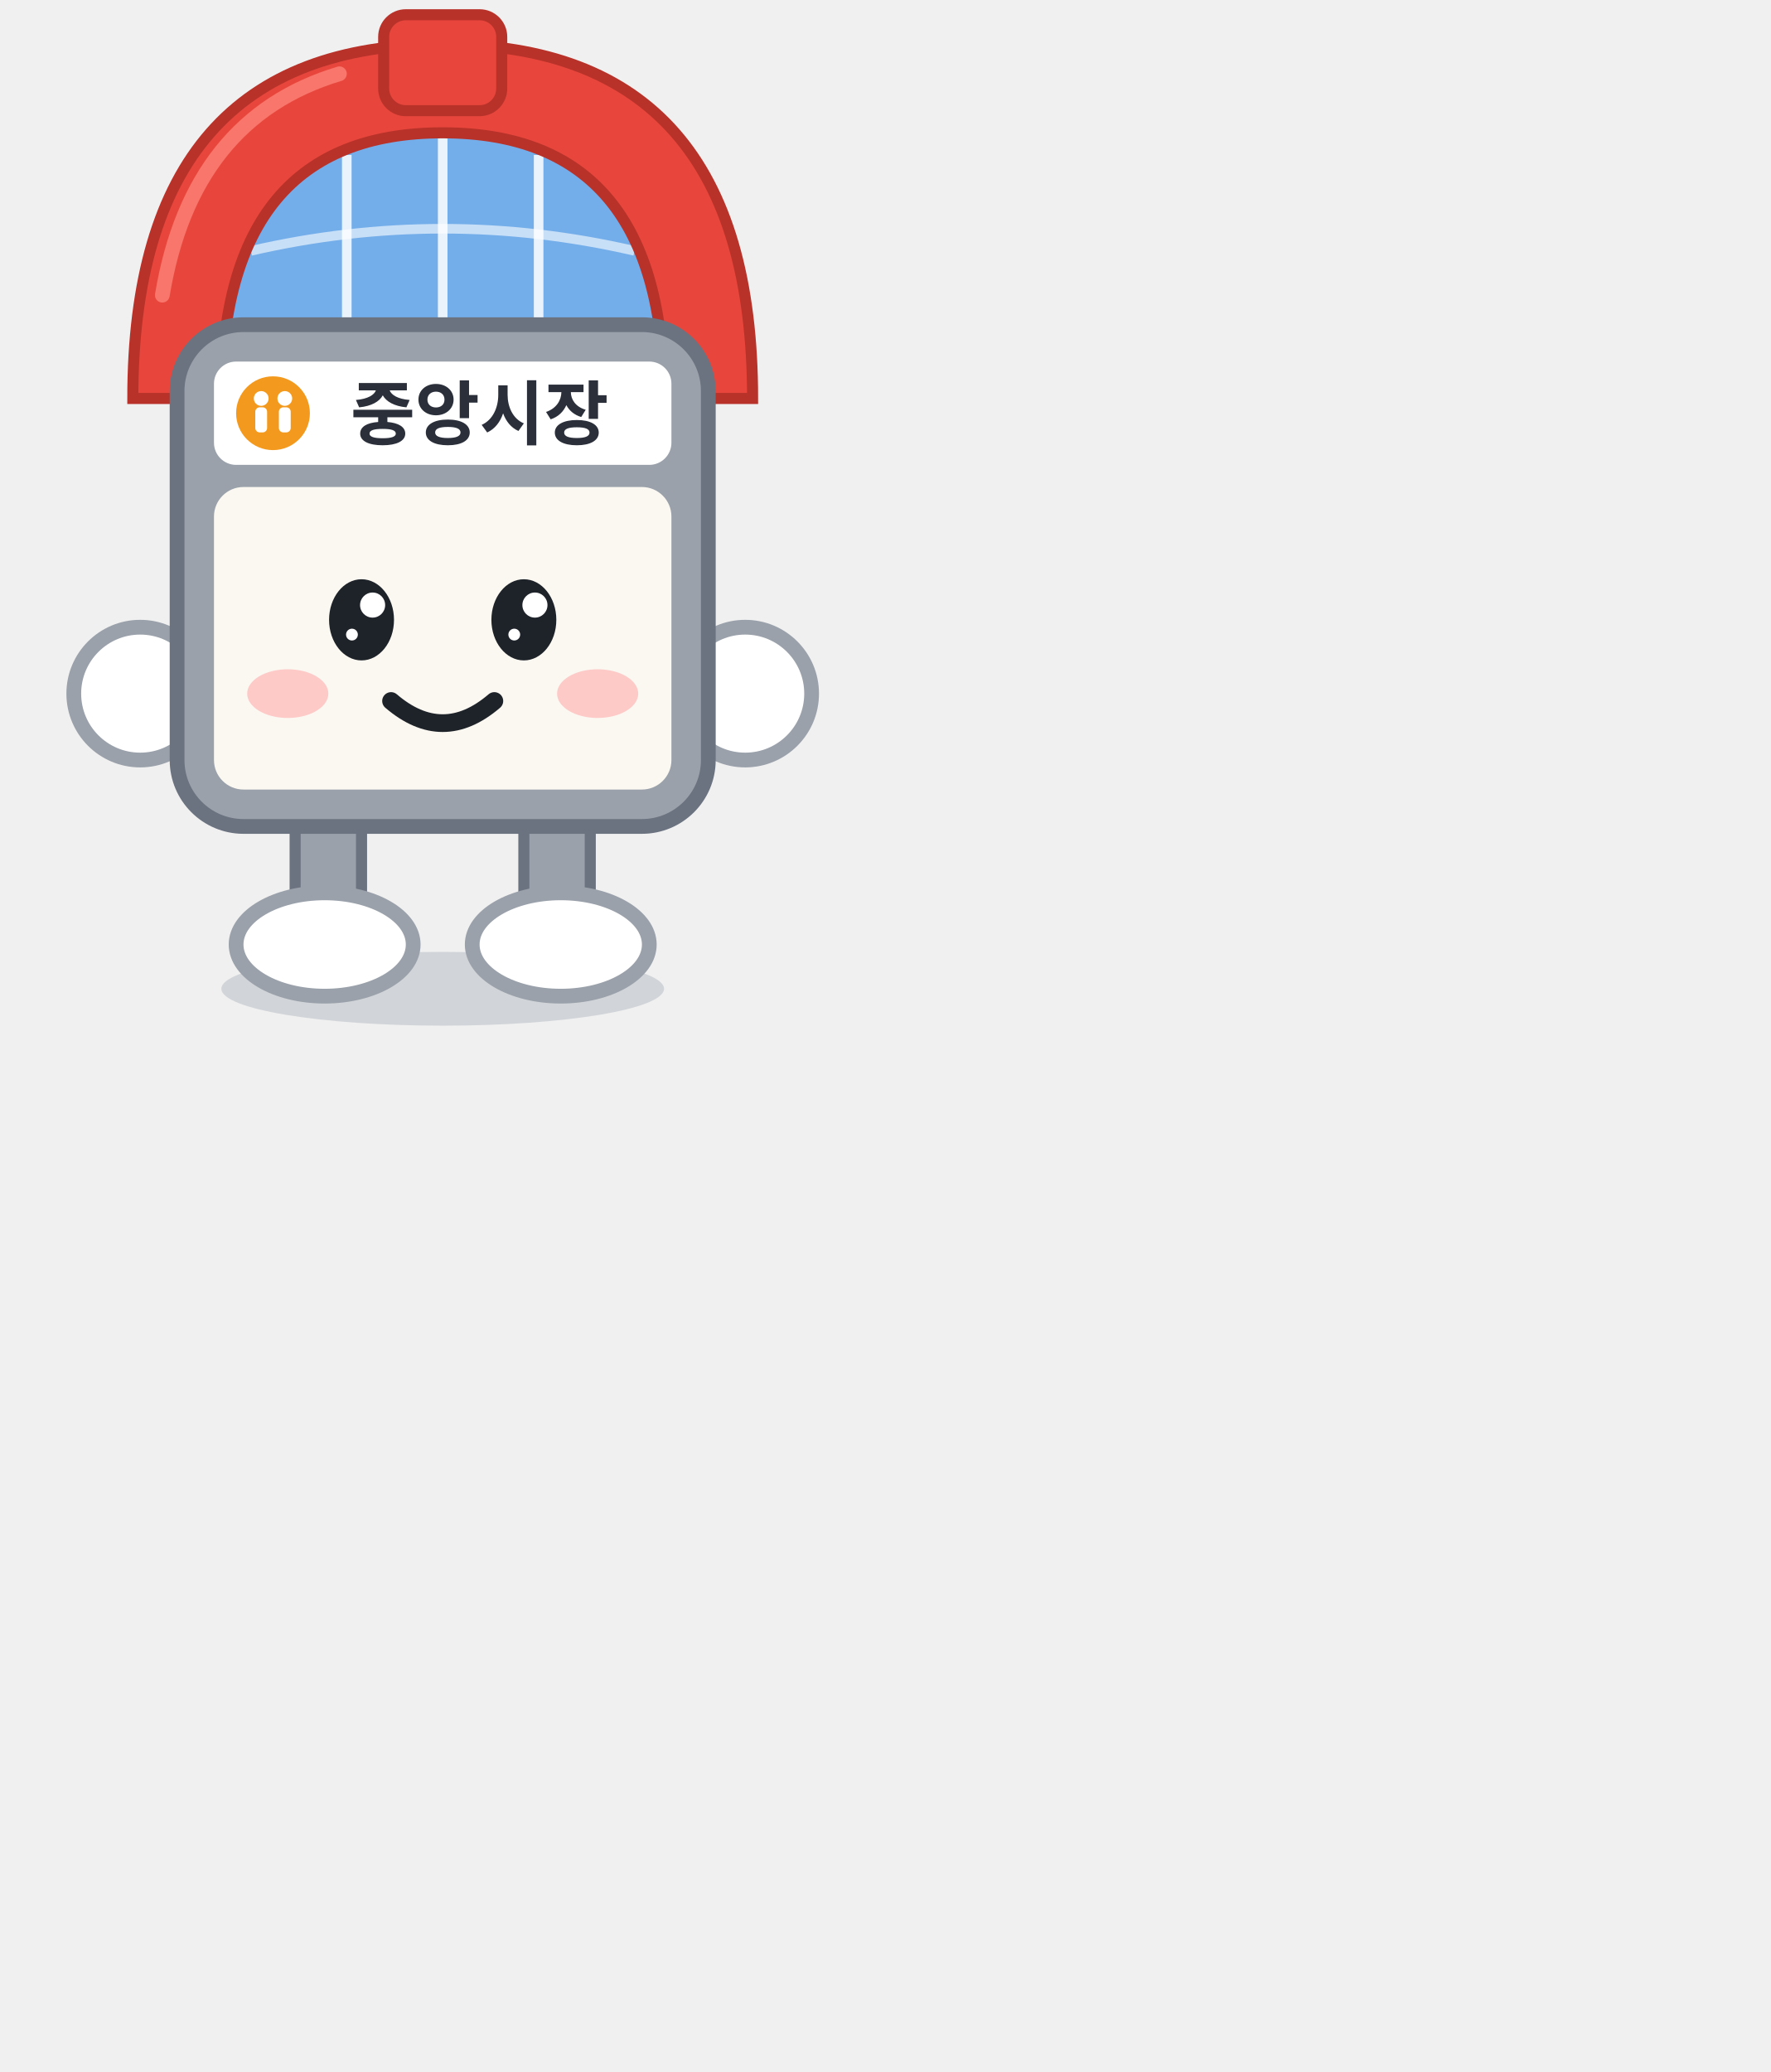
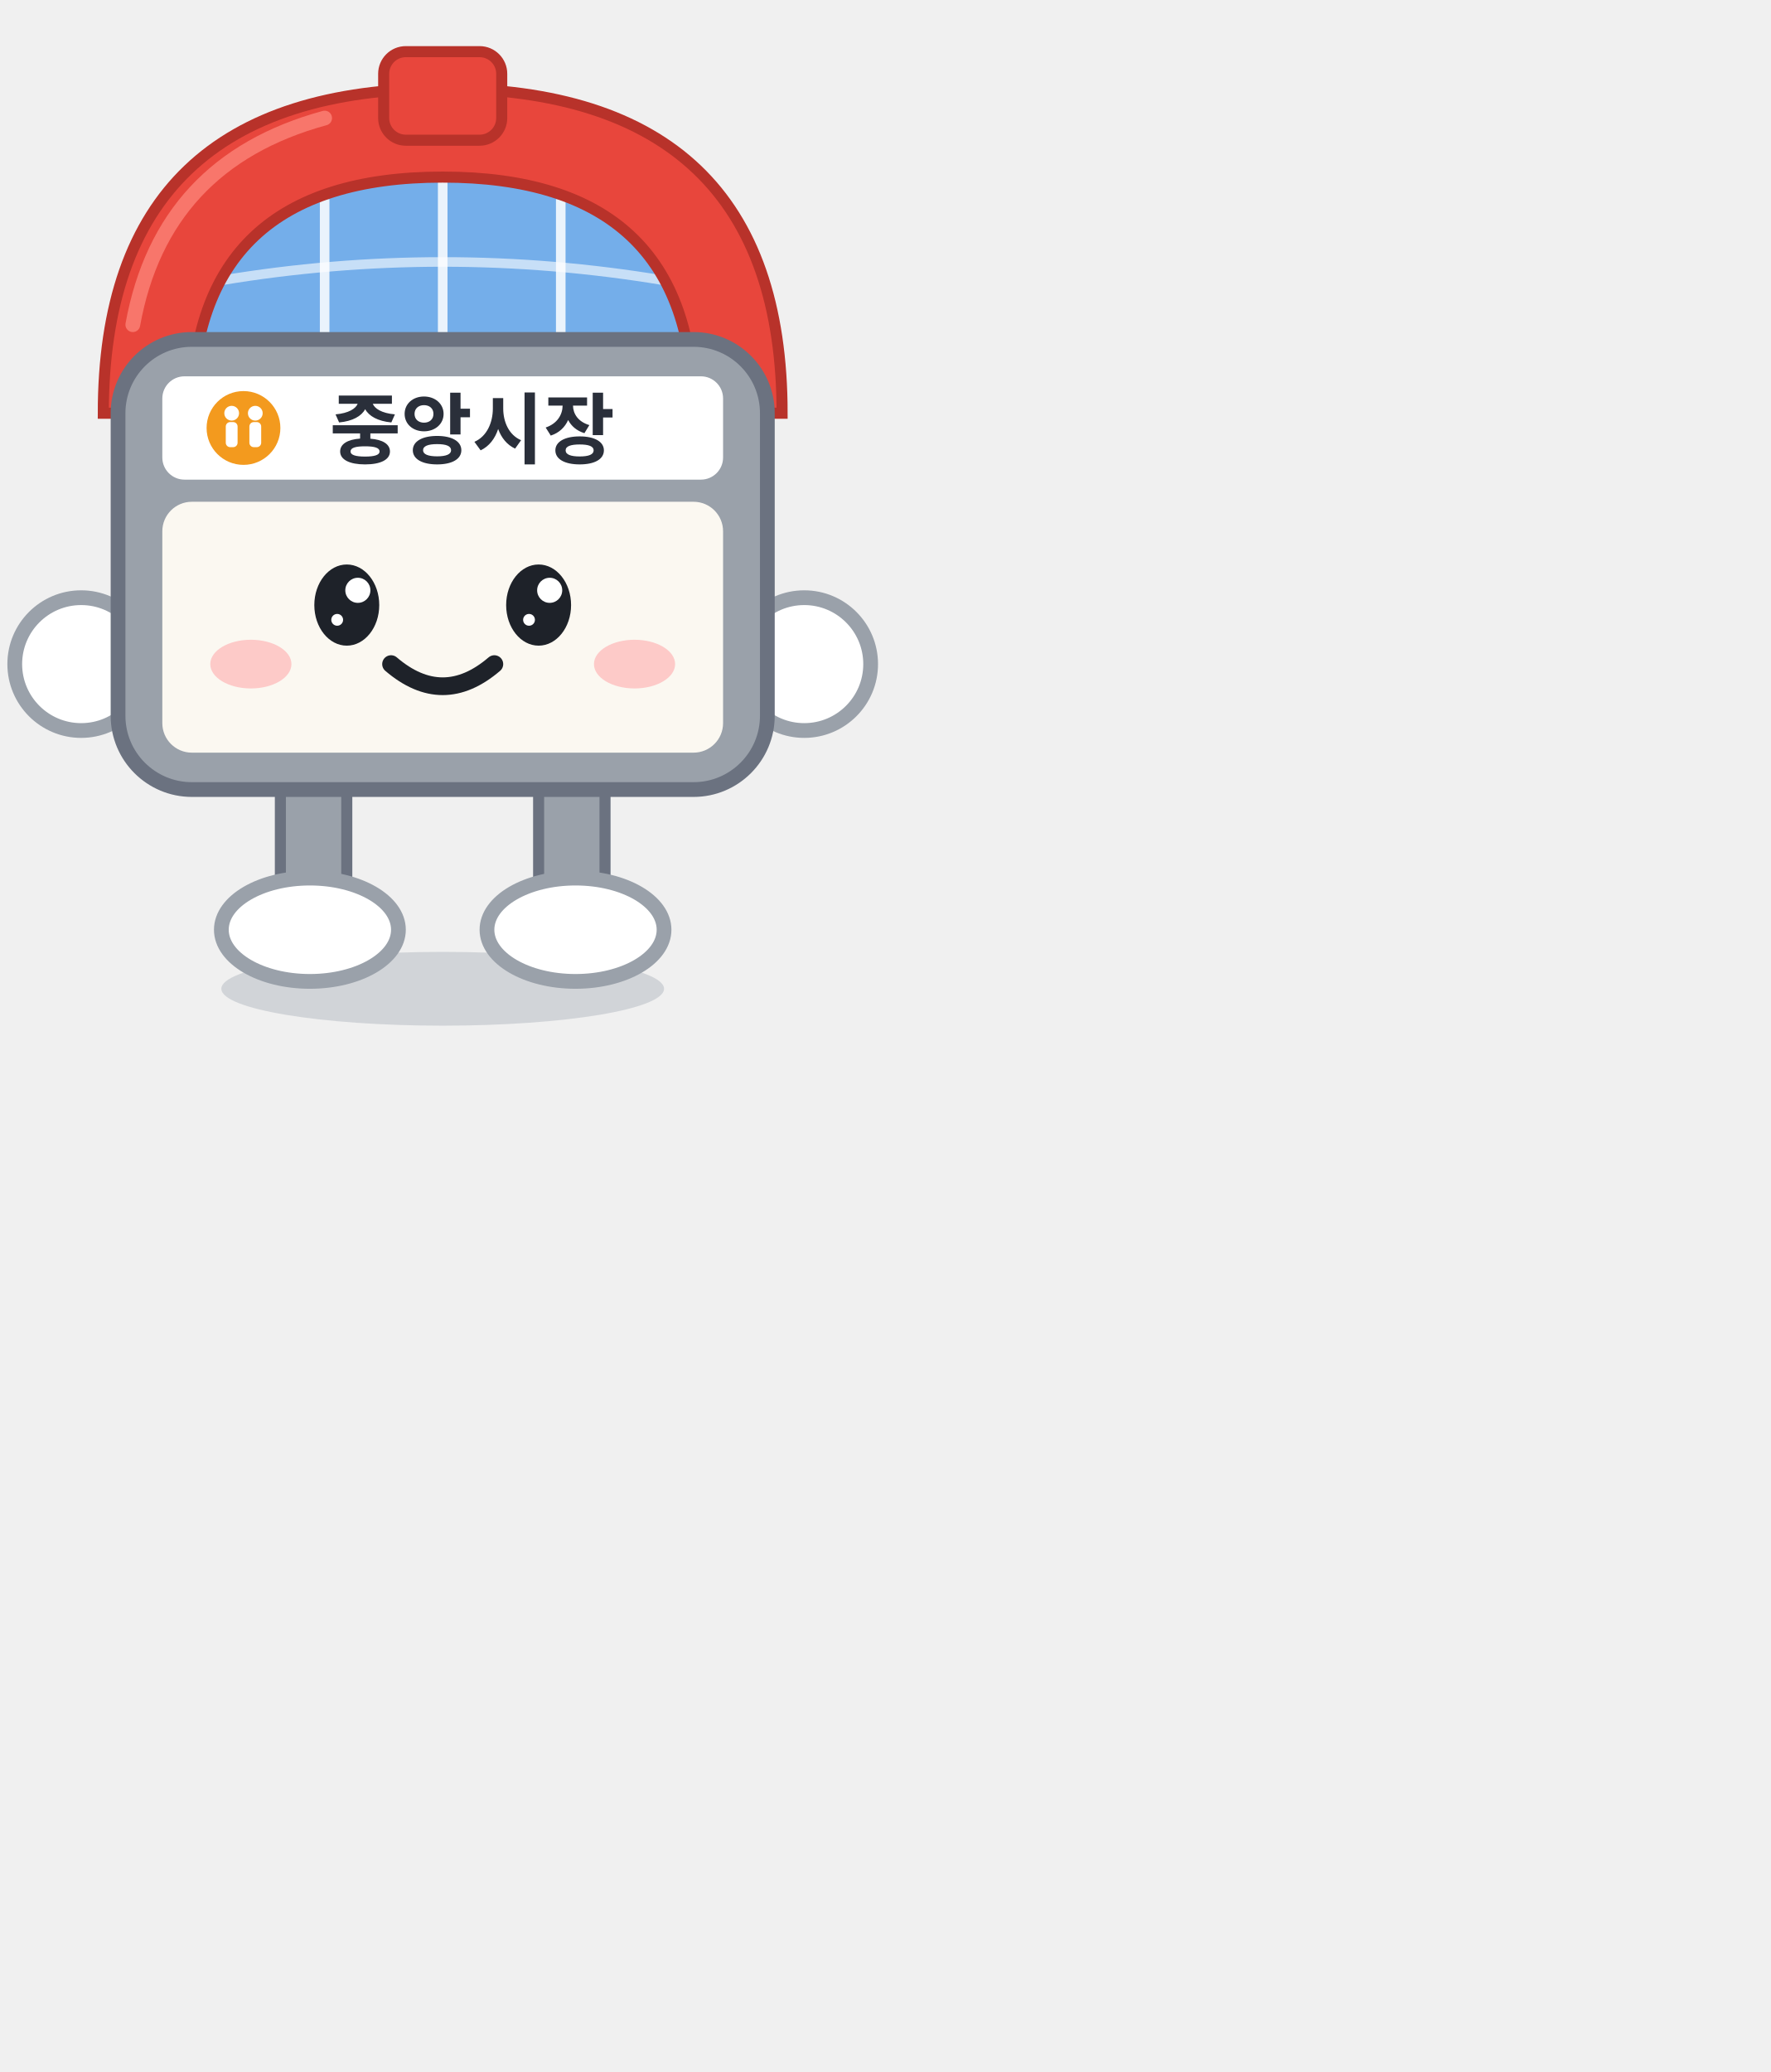
<svg xmlns="http://www.w3.org/2000/svg" width="240" height="280.8" viewbox="0 0 120 140" aria-label="중앙이 idle">
  <ellipse cx="60" cy="134" rx="30" ry="5" fill="#08233F22" />
  <g>
-     <rect x="40" y="108" width="9" height="18" rx="2" fill="#9AA1AA" stroke="#6B7280" stroke-width="1.5" />
-     <rect x="71" y="108" width="9" height="18" rx="2" fill="#9AA1AA" stroke="#6B7280" stroke-width="1.5" />
-     <ellipse cx="44" cy="128" rx="12" ry="7" fill="#FFFFFF" stroke="#9AA1AA" stroke-width="2" />
-     <ellipse cx="76" cy="128" rx="12" ry="7" fill="#FFFFFF" stroke="#9AA1AA" stroke-width="2" />
-     <path d="M30 52 Q30 18 60 18 Q90 18 90 52 Z" fill="#74AEEA" />
-     <line x1="47" y1="21" x2="47" y2="52" stroke="#FFFFFF" stroke-width="1.3" opacity="0.85" />
-     <line x1="60" y1="18" x2="60" y2="52" stroke="#FFFFFF" stroke-width="1.3" opacity="0.85" />
-     <line x1="73" y1="21" x2="73" y2="52" stroke="#FFFFFF" stroke-width="1.3" opacity="0.85" />
-     <path d="M34 34 Q60 28 86 34" stroke="#FFFFFF" stroke-width="1.3" fill="none" opacity="0.6" />
-     <path d="M18 54 Q18 6 60 6 Q102 6 102 54 L90 54 Q90 18 60 18 Q30 18 30 54 Z" fill="#E8463C" stroke="#B8322A" stroke-width="1.5" />
-     <path d="M22 40 Q26 16 46 10" stroke="#FF8A7F" stroke-width="2" fill="none" stroke-linecap="round" opacity="0.7" />
-     <rect x="52" y="2" width="16" height="13" rx="3" fill="#E8463C" stroke="#B8322A" stroke-width="1.5" />
-     <circle cx="19" cy="94" r="9" fill="#FFFFFF" stroke="#9AA1AA" stroke-width="2" />
-     <circle cx="101" cy="94" r="9" fill="#FFFFFF" stroke="#9AA1AA" stroke-width="2" />
-     <rect x="24" y="44" width="72" height="68" rx="9" fill="#9AA1AA" stroke="#6B7280" stroke-width="2" />
-     <rect x="29" y="49" width="62" height="14" rx="3" fill="#FFFFFF" />
-     <circle cx="37" cy="56" r="5" fill="#F39A1E" />
-     <g fill="#FFFFFF" transform="translate(37 56)">
+     <rect x="38" y="104" width="9" height="18" rx="2" fill="#9AA1AA" stroke="#6B7280" stroke-width="1.5" />
+     <rect x="73" y="104" width="9" height="18" rx="2" fill="#9AA1AA" stroke="#6B7280" stroke-width="1.5" />
+     <ellipse cx="42" cy="126" rx="12" ry="7" fill="#FFFFFF" stroke="#9AA1AA" stroke-width="2" />
+     <ellipse cx="78" cy="126" rx="12" ry="7" fill="#FFFFFF" stroke="#9AA1AA" stroke-width="2" />
+     <path d="M26 52 Q26 24 60 24 Q94 24 94 52 Z" fill="#74AEEA" />
+     <line x1="44" y1="27" x2="44" y2="52" stroke="#FFFFFF" stroke-width="1.3" opacity="0.85" />
+     <line x1="60" y1="24" x2="60" y2="52" stroke="#FFFFFF" stroke-width="1.3" opacity="0.85" />
+     <line x1="76" y1="27" x2="76" y2="52" stroke="#FFFFFF" stroke-width="1.3" opacity="0.85" />
+     <path d="M30 38 Q60 33 90 38" stroke="#FFFFFF" stroke-width="1.3" fill="none" opacity="0.6" />
+     <path d="M14 56 Q14 12 60 12 Q106 12 106 56 L94 56 Q94 24 60 24 Q26 24 26 56 Z" fill="#E8463C" stroke="#B8322A" stroke-width="1.5" />
+     <path d="M18 44 Q22 22 44 16" stroke="#FF8A7F" stroke-width="2" fill="none" stroke-linecap="round" opacity="0.7" />
+     <rect x="52" y="7" width="16" height="12" rx="3" fill="#E8463C" stroke="#B8322A" stroke-width="1.5" />
+     <circle cx="11" cy="90" r="9" fill="#FFFFFF" stroke="#9AA1AA" stroke-width="2" />
+     <circle cx="109" cy="90" r="9" fill="#FFFFFF" stroke="#9AA1AA" stroke-width="2" />
+     <rect x="16" y="46" width="88" height="61" rx="10" fill="#9AA1AA" stroke="#6B7280" stroke-width="2" />
+     <rect x="22" y="51" width="76" height="14" rx="3" fill="#FFFFFF" />
+     <circle cx="33" cy="58" r="5" fill="#F39A1E" />
+     <g fill="#FFFFFF" transform="translate(33 58)">
      <circle cx="-1.6" cy="-2" r="1" />
      <circle cx="1.6" cy="-2" r="1" />
      <rect x="-2.4" y="-0.8" width="1.6" height="3.4" rx="0.6" />
      <rect x="0.8" y="-0.8" width="1.6" height="3.4" rx="0.6" />
    </g>
-     <text x="65" y="59.5" text-anchor="middle" font-size="9.5" font-weight="900" fill="#2A2F3A" font-family="'Noto Sans KR', sans-serif">중앙시장</text>
-     <rect x="29" y="66" width="62" height="41" rx="4" fill="#FBF8F1" />
+     <text x="64" y="62" text-anchor="middle" font-size="10.5" font-weight="900" fill="#2A2F3A" font-family="'Noto Sans KR', sans-serif">중앙시장</text>
+     <rect x="22" y="68" width="76" height="34" rx="4" fill="#FBF8F1" />
  </g>
-   <ellipse cx="39" cy="94" rx="5.5" ry="3.3" fill="#FF9BA0" opacity="0.5" />
-   <ellipse cx="81" cy="94" rx="5.5" ry="3.3" fill="#FF9BA0" opacity="0.5" />
+   <ellipse cx="34" cy="90" rx="5.5" ry="3.3" fill="#FF9BA0" opacity="0.5" />
+   <ellipse cx="86" cy="90" rx="5.5" ry="3.3" fill="#FF9BA0" opacity="0.5" />
  <g>
-     <ellipse cx="49" cy="84" rx="4.4" ry="5.5" fill="#1E2229" />
-     <circle cx="50.5" cy="82" r="1.7" fill="#FFFFFF" />
-     <circle cx="47.7" cy="86" r="0.8" fill="#FFFFFF" />
+     <ellipse cx="47" cy="82" rx="4.4" ry="5.5" fill="#1E2229" />
+     <circle cx="48.5" cy="80" r="1.7" fill="#FFFFFF" />
+     <circle cx="45.7" cy="84" r="0.8" fill="#FFFFFF" />
  </g>
  <g>
-     <ellipse cx="71" cy="84" rx="4.4" ry="5.5" fill="#1E2229" />
-     <circle cx="72.5" cy="82" r="1.7" fill="#FFFFFF" />
-     <circle cx="69.7" cy="86" r="0.8" fill="#FFFFFF" />
+     <ellipse cx="73" cy="82" rx="4.4" ry="5.5" fill="#1E2229" />
+     <circle cx="74.5" cy="80" r="1.7" fill="#FFFFFF" />
+     <circle cx="71.7" cy="84" r="0.8" fill="#FFFFFF" />
  </g>
  <g>
-     <path d="M53 95 Q60 101 67 95" stroke="#1E2229" stroke-width="2.4" fill="none" stroke-linecap="round" />
+     <path d="M53 90 Q60 96 67 90" stroke="#1E2229" stroke-width="2.4" fill="none" stroke-linecap="round" />
  </g>
  <g class="fx" />
</svg>
